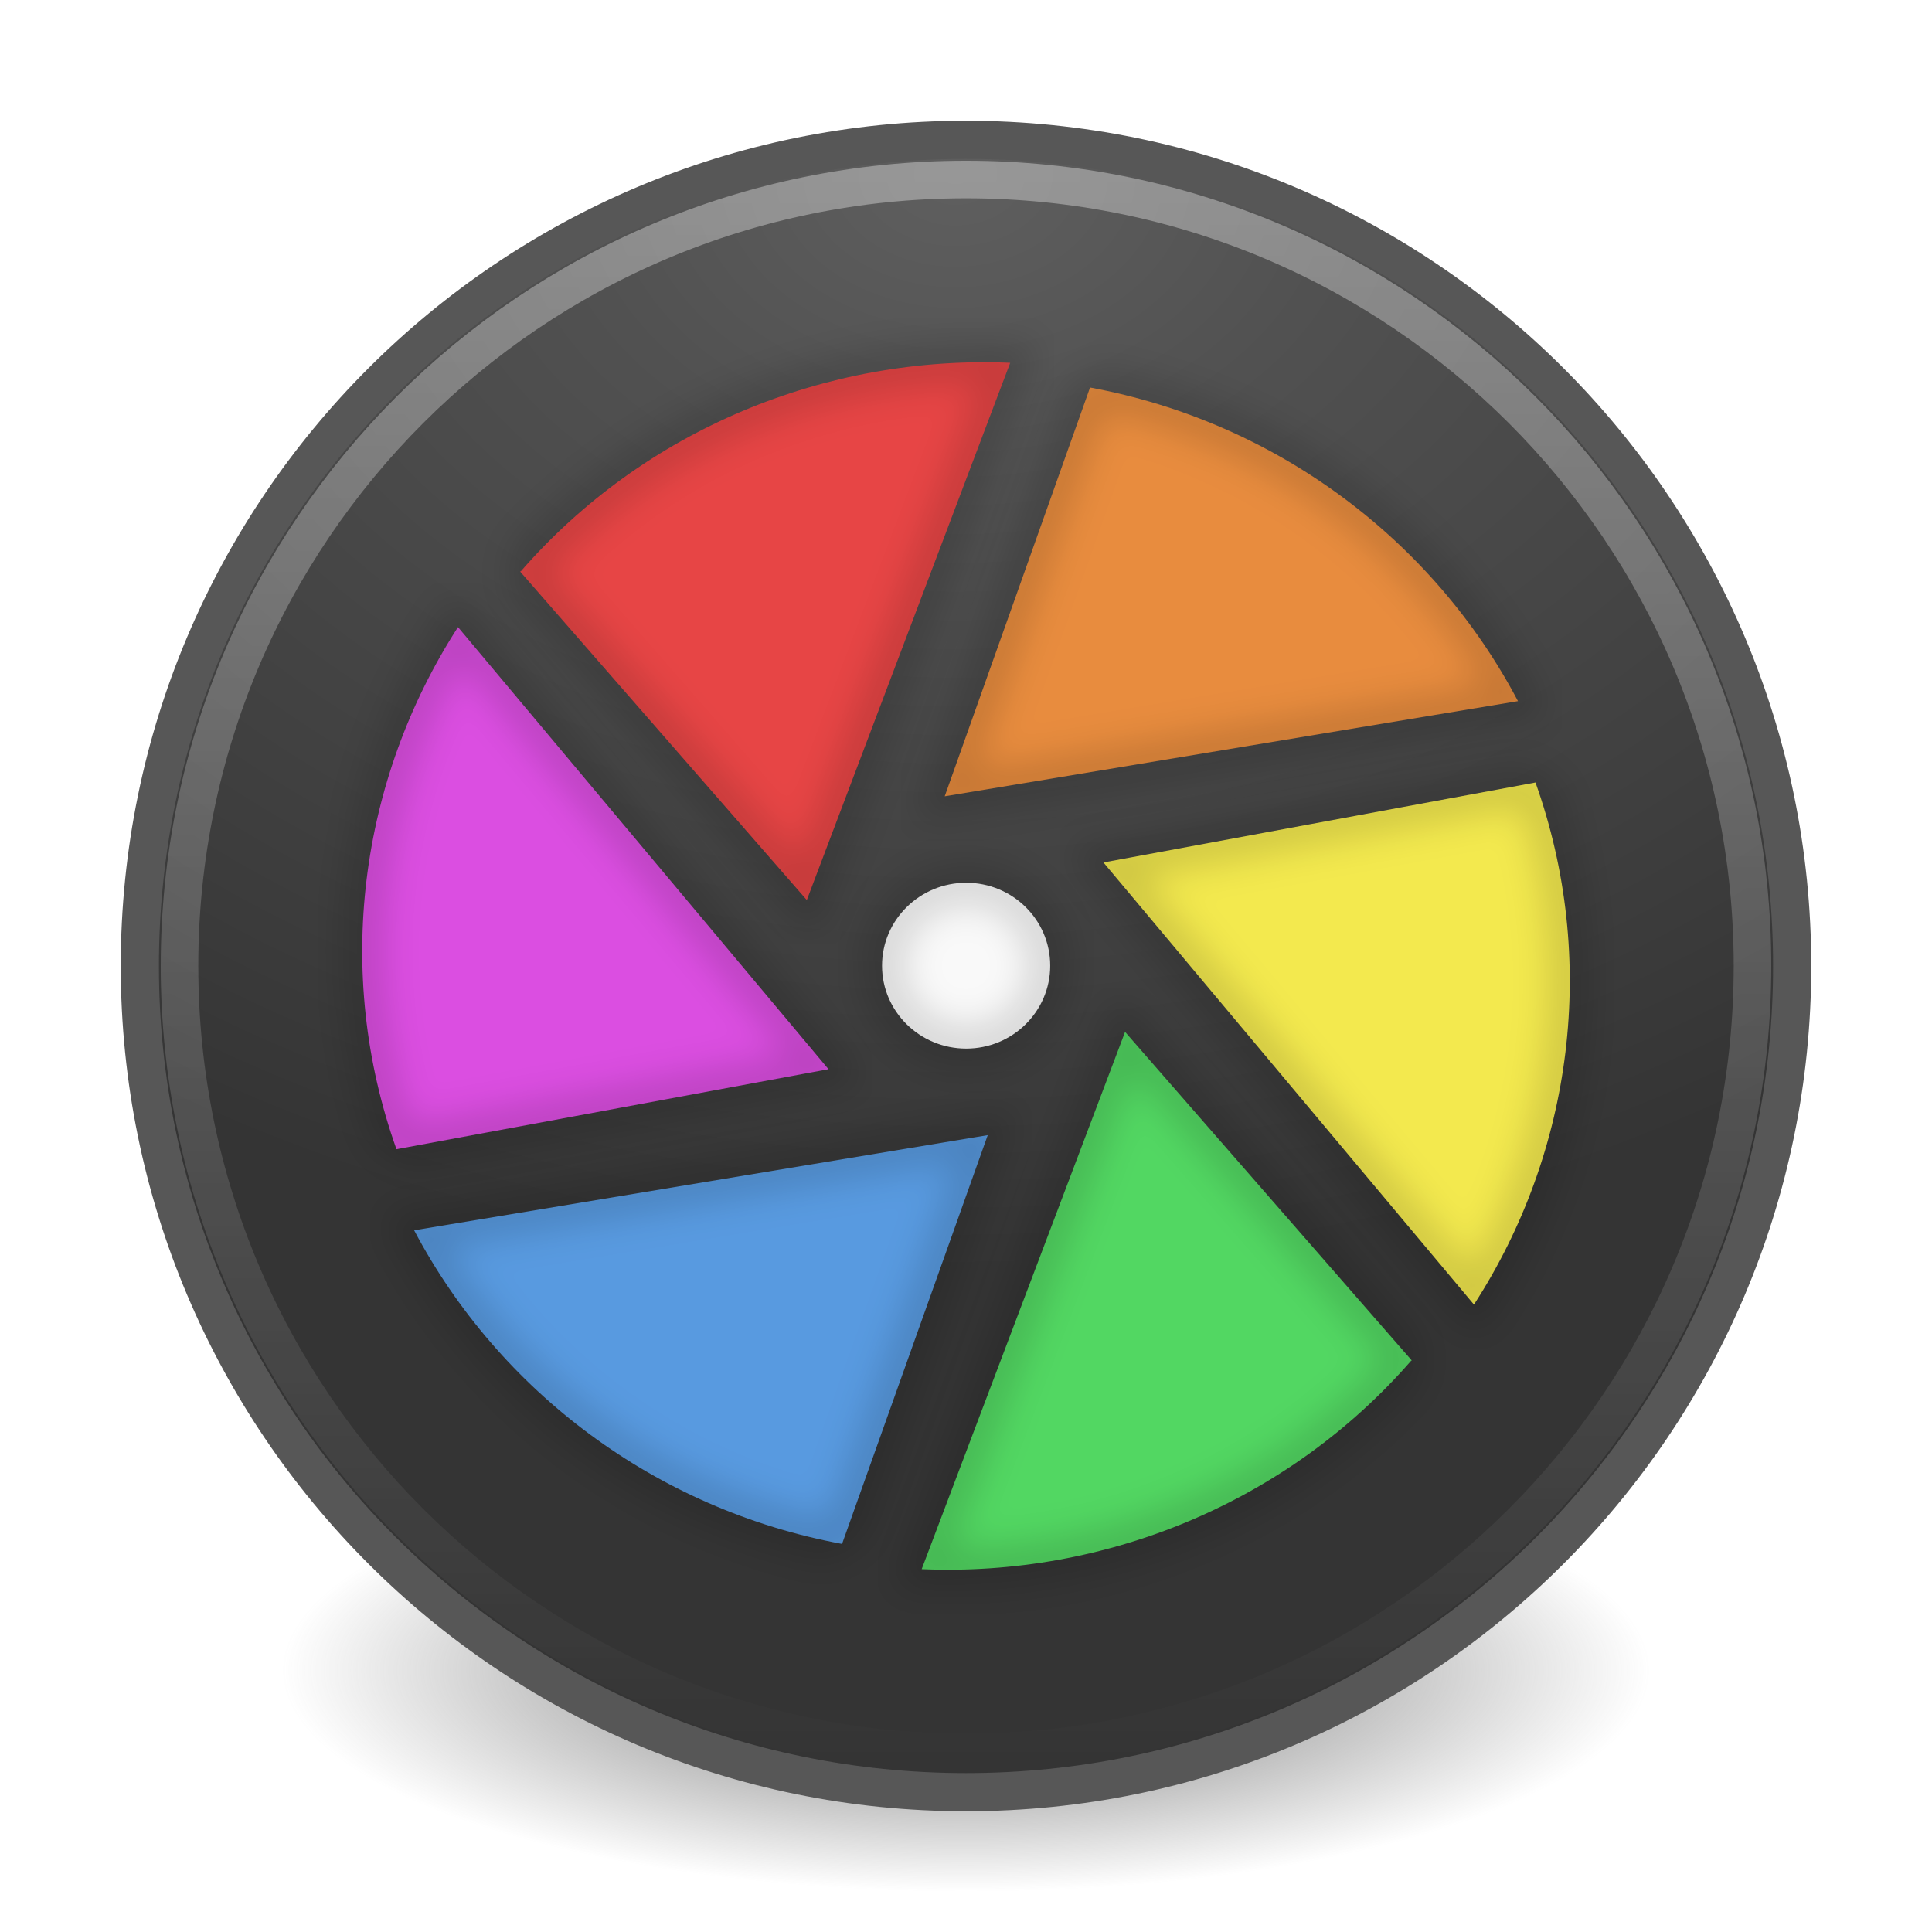
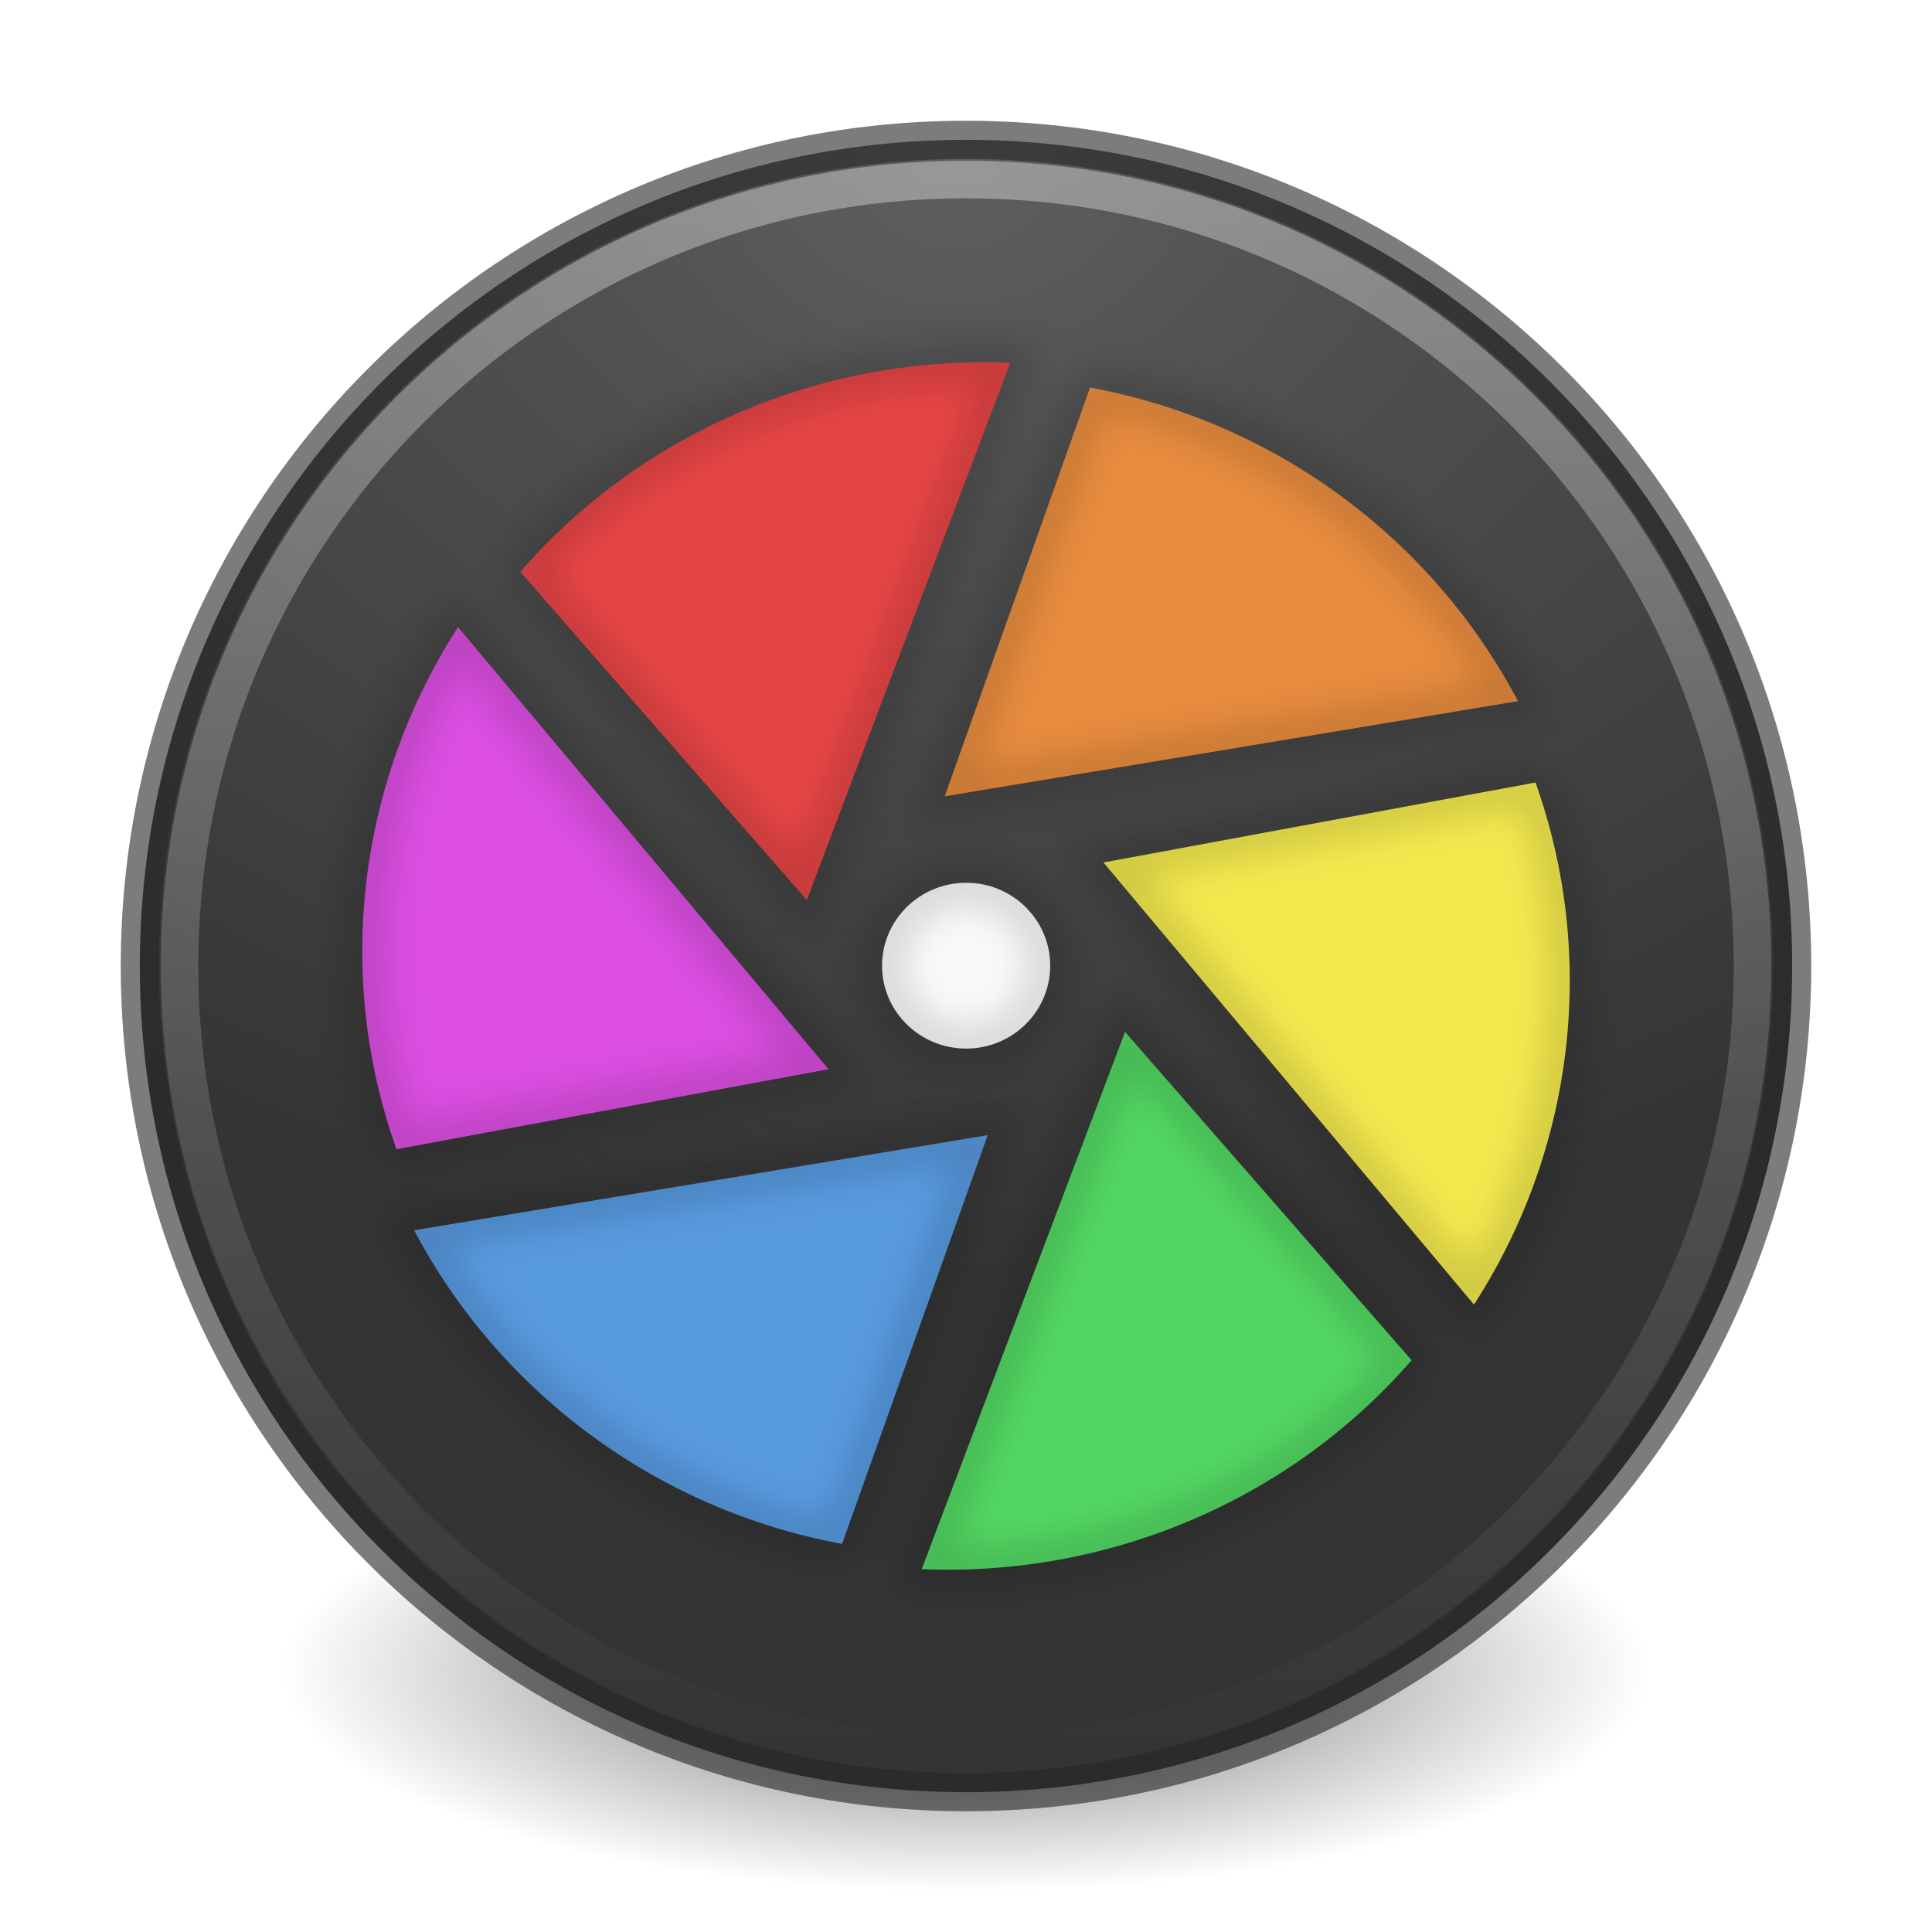
<svg xmlns="http://www.w3.org/2000/svg" xmlns:xlink="http://www.w3.org/1999/xlink" version="1.1" width="48" height="48" id="svg4951">
  <defs id="defs4953">
    <linearGradient id="linearGradient4411">
      <stop id="stop4413" offset="0" style="stop-color:#ffffff;stop-opacity:1" />
      <stop id="stop4415" offset="1" style="stop-color:#ffffff;stop-opacity:0" />
    </linearGradient>
    <linearGradient x1="38.851" y1="41.608" x2="34.131" y2="37.81" id="linearGradient4761" xlink:href="#linearGradient6455-7-3" gradientUnits="userSpaceOnUse" />
    <linearGradient id="linearGradient6455-7-3">
      <stop id="stop6457-5-1" style="stop-color:#fbac9b;stop-opacity:1" offset="0" />
      <stop id="stop6459-8-9" style="stop-color:#fcfafc;stop-opacity:1" offset="1" />
    </linearGradient>
    <linearGradient x1="38.851" y1="41.608" x2="34.131" y2="37.81" id="linearGradient4763" xlink:href="#linearGradient6413-0-0" gradientUnits="userSpaceOnUse" />
    <linearGradient id="linearGradient6413-0-0">
      <stop id="stop6415-1-7" style="stop-color:#feffff;stop-opacity:1" offset="0" />
      <stop id="stop6417-4-9" style="stop-color:#fe70ca;stop-opacity:1" offset="1" />
    </linearGradient>
    <radialGradient cx="36.491" cy="39.709" r="3.159" fx="36.491" fy="39.709" id="radialGradient4765" xlink:href="#linearGradient6303-33-0-2" gradientUnits="userSpaceOnUse" />
    <linearGradient id="linearGradient6303-33-0-2">
      <stop id="stop6305-1-0-2" style="stop-color:#ffffff;stop-opacity:1" offset="0" />
      <stop id="stop6307-5-0-6" style="stop-color:#ffffff;stop-opacity:0" offset="1" />
    </linearGradient>
    <radialGradient cx="36.491" cy="39.709" r="3.159" fx="36.491" fy="39.709" id="radialGradient4767" xlink:href="#linearGradient6303-3-2-1" gradientUnits="userSpaceOnUse" />
    <linearGradient id="linearGradient6303-3-2-1">
      <stop id="stop6305-3-0-9" style="stop-color:#ffffff;stop-opacity:1" offset="0" />
      <stop id="stop6307-1-0-1" style="stop-color:#ffffff;stop-opacity:0" offset="1" />
    </linearGradient>
    <radialGradient cx="36.491" cy="39.709" r="3.159" fx="36.491" fy="39.709" id="radialGradient4769" xlink:href="#linearGradient6303-4-8" gradientUnits="userSpaceOnUse" />
    <linearGradient id="linearGradient6303-4-8">
      <stop id="stop6305-33-3" style="stop-color:#ffffff;stop-opacity:1" offset="0" />
      <stop id="stop6307-9-3" style="stop-color:#ffffff;stop-opacity:0" offset="1" />
    </linearGradient>
    <radialGradient cx="32.373" cy="31.405" r="3.857" fx="32.373" fy="31.405" id="radialGradient4771" xlink:href="#linearGradient6088-6-1-0" gradientUnits="userSpaceOnUse" gradientTransform="matrix(2.066496,0,0,2.066496,-34.52522,-33.49338)" />
    <linearGradient id="linearGradient6088-6-1-0">
      <stop id="stop6090-2-0-4" style="stop-color:#ff54d2;stop-opacity:0" offset="0" />
      <stop id="stop6257-4-6-1" style="stop-color:#ff54d2;stop-opacity:0" offset="0.324" />
      <stop id="stop6255-3-6-7" style="stop-color:#ff54d2;stop-opacity:0.252" offset="0.561" />
      <stop id="stop6092-9-6-8" style="stop-color:#ff54d2;stop-opacity:0.478" offset="1" />
    </linearGradient>
    <radialGradient cx="32.373" cy="31.405" r="3.857" fx="32.373" fy="31.405" id="radialGradient4773" xlink:href="#linearGradient6191-8-3-4" gradientUnits="userSpaceOnUse" gradientTransform="matrix(2.06765,0.5540251,-0.5348486,1.996082,-17.76561,-49.21723)" />
    <linearGradient id="linearGradient6191-8-3-4">
      <stop id="stop6193-75-7-6" style="stop-color:#ffffff;stop-opacity:0" offset="0" />
      <stop id="stop6197-3-4-1" style="stop-color:#ffffff;stop-opacity:0" offset="0.405" />
      <stop id="stop6195-7-2-5" style="stop-color:#ffffff;stop-opacity:0.478" offset="1" />
    </linearGradient>
    <radialGradient cx="32.373" cy="31.405" r="3.857" fx="32.373" fy="31.405" id="radialGradient4775" xlink:href="#linearGradient6191-7-9-4" gradientUnits="userSpaceOnUse" gradientTransform="matrix(2.06765,0.5540251,-0.5348486,1.996082,-17.76561,-49.21723)" />
    <linearGradient id="linearGradient6191-7-9-4">
      <stop id="stop6193-7-3-6" style="stop-color:#ffffff;stop-opacity:0" offset="0" />
      <stop id="stop6197-2-2-0" style="stop-color:#ffffff;stop-opacity:0" offset="0.405" />
      <stop id="stop6195-2-1-9" style="stop-color:#ffffff;stop-opacity:0.478" offset="1" />
    </linearGradient>
    <radialGradient cx="32.373" cy="31.405" r="3.857" fx="32.373" fy="31.405" id="radialGradient4777" xlink:href="#linearGradient6191-9-9" gradientUnits="userSpaceOnUse" gradientTransform="matrix(2.06765,0.5540251,-0.5348486,1.996082,-17.76561,-49.21723)" />
    <linearGradient id="linearGradient6191-9-9">
      <stop id="stop6193-8-1" style="stop-color:#ffffff;stop-opacity:0" offset="0" />
      <stop id="stop6197-8-8" style="stop-color:#ffffff;stop-opacity:0" offset="0.405" />
      <stop id="stop6195-9-3" style="stop-color:#ffffff;stop-opacity:0.478" offset="1" />
    </linearGradient>
    <linearGradient x1="68.313" y1="52.925" x2="68.313" y2="65.922" id="linearGradient4730" xlink:href="#linearGradient3990-3-1-7" gradientUnits="userSpaceOnUse" gradientTransform="matrix(0.115348,0,0,0.0865106,16.28139,17.44497)" />
    <linearGradient id="linearGradient3990-3-1-7">
      <stop id="stop3992-0-0-1" style="stop-color:#ffffff;stop-opacity:1" offset="0" />
      <stop id="stop3994-2-1-8" style="stop-color:#ffffff;stop-opacity:0" offset="1" />
    </linearGradient>
    <linearGradient x1="92.696" y1="16.555" x2="92.696" y2="48.984" id="linearGradient4779" xlink:href="#linearGradient4316-4-6-6-4" gradientUnits="userSpaceOnUse" />
    <linearGradient id="linearGradient4316-4-6-6-4">
      <stop id="stop4318-4-4-6-5" style="stop-color:#ffffff;stop-opacity:1" offset="0" />
      <stop id="stop4320-2-2-6-59" style="stop-color:#ffffff;stop-opacity:0.235" offset="0.338" />
      <stop id="stop4322-4-5-5-0" style="stop-color:#ffffff;stop-opacity:0.157" offset="0.62" />
      <stop id="stop4324-4-1-5-5" style="stop-color:#ffffff;stop-opacity:0.392" offset="1" />
    </linearGradient>
    <radialGradient cx="32.373" cy="31.405" r="3.857" fx="32.373" fy="31.405" id="radialGradient4781" xlink:href="#linearGradient6088-74-4" gradientUnits="userSpaceOnUse" gradientTransform="matrix(2.066496,0,0,2.066496,-34.52522,-33.49338)" />
    <linearGradient id="linearGradient6088-74-4">
      <stop id="stop6090-5-66" style="stop-color:#ff54d2;stop-opacity:0" offset="0" />
      <stop id="stop6257-5-4" style="stop-color:#f62b68;stop-opacity:1" offset="0.324" />
      <stop id="stop6255-6-7" style="stop-color:#ff0105;stop-opacity:1" offset="0.561" />
      <stop id="stop6092-0-22" style="stop-color:#ff54d2;stop-opacity:0.478" offset="1" />
    </linearGradient>
    <linearGradient x1="92.696" y1="16.555" x2="92.696" y2="48.984" id="linearGradient4783" xlink:href="#linearGradient4316-4-0-7" gradientUnits="userSpaceOnUse" />
    <linearGradient id="linearGradient4316-4-0-7">
      <stop id="stop4318-4-5-3" style="stop-color:#ffffff;stop-opacity:1" offset="0" />
      <stop id="stop4320-2-9-4" style="stop-color:#ffffff;stop-opacity:0.235" offset="0.338" />
      <stop id="stop4322-4-1-3" style="stop-color:#ffffff;stop-opacity:0.157" offset="0.62" />
      <stop id="stop4324-4-8-66" style="stop-color:#ffffff;stop-opacity:0.392" offset="1" />
    </linearGradient>
    <radialGradient cx="95.838" cy="95.388" r="9.498" fx="95.838" fy="95.388" id="radialGradient4738" xlink:href="#linearGradient4278-3-5" gradientUnits="userSpaceOnUse" gradientTransform="matrix(0.4050452,-6.0397343e-8,5.6748136e-8,0.3805688,-14.88168,-12.45115)" />
    <linearGradient id="linearGradient4278-3-5">
      <stop id="stop4280-6-90" style="stop-color:#000000;stop-opacity:0" offset="0" />
      <stop id="stop4286-1-9" style="stop-color:#000000;stop-opacity:0" offset="0.5" />
      <stop id="stop4282-24-4" style="stop-color:#000000;stop-opacity:1" offset="1" />
    </linearGradient>
    <radialGradient cx="23.896" cy="3.99" r="20.397" id="radialGradient4741" xlink:href="#linearGradient2867-449-88-871-390-598-476-591-434-148-57-177-691-4-22" gradientUnits="userSpaceOnUse" gradientTransform="matrix(0,0.4103878,-0.5417072,0,26.16143,10.43124)" />
    <linearGradient id="linearGradient2867-449-88-871-390-598-476-591-434-148-57-177-691-4-22">
      <stop id="stop7191-4-6" style="stop-color:#612f91;stop-opacity:1" offset="0" />
      <stop id="stop7197-2-8" style="stop-color:#1a4aa2;stop-opacity:1" offset="1" />
    </linearGradient>
    <linearGradient x1="7.078" y1="3.082" x2="7.078" y2="45.369" id="linearGradient4743" xlink:href="#linearGradient3087-408-5-3" gradientUnits="userSpaceOnUse" gradientTransform="matrix(0.1719517,0,0,0.1719509,19.87316,19.87306)" />
    <linearGradient x1="7.078" y1="3.082" x2="7.078" y2="45.369" id="linearGradient3087-408-5-3" gradientUnits="userSpaceOnUse" gradientTransform="matrix(0.2211072,0,0,0.2211073,6.693426,6.693263)">
      <stop id="stop7201-5-71" style="stop-color:#170418;stop-opacity:1" offset="0" />
      <stop id="stop7203-2-8" style="stop-color:#50386b;stop-opacity:1" offset="1" />
    </linearGradient>
    <radialGradient cx="32" cy="21.239" r="10.498" fx="32" fy="21.239" id="radialGradient4748" xlink:href="#linearGradient6042-1-7" gradientUnits="userSpaceOnUse" gradientTransform="matrix(0,1.437051,-3.310316,0,94.30873,-29.6732)" />
    <linearGradient id="linearGradient6042-1-7">
      <stop id="stop6044-9-6" style="stop-color:#07132d;stop-opacity:1" offset="0" />
      <stop id="stop6046-9-5" style="stop-color:#425479;stop-opacity:1" offset="1" />
    </linearGradient>
    <radialGradient cx="91.35" cy="16.448" r="15.639" fx="91.35" fy="16.448" id="radialGradient4785" xlink:href="#linearGradient4507-6-5" gradientUnits="userSpaceOnUse" gradientTransform="matrix(0,1.9804,-1.9804,0,123.9231,-164.4618)" />
    <linearGradient id="linearGradient4507-6-5">
      <stop id="stop4509-3-8" style="stop-color:#2d3955;stop-opacity:1" offset="0" />
      <stop id="stop5959-4-45" style="stop-color:#2b3853;stop-opacity:1" offset="0.725" />
      <stop id="stop5961-1-7" style="stop-color:#192640;stop-opacity:1" offset="0.75" />
      <stop id="stop4511-1-0" style="stop-color:#08142e;stop-opacity:1" offset="1" />
    </linearGradient>
    <linearGradient x1="92.696" y1="16.555" x2="92.696" y2="48.984" id="linearGradient4787" xlink:href="#linearGradient4316-5-3" gradientUnits="userSpaceOnUse" />
    <linearGradient id="linearGradient4316-5-3">
      <stop id="stop4318-1-6" style="stop-color:#ffffff;stop-opacity:1" offset="0" />
      <stop id="stop4320-9-8" style="stop-color:#ffffff;stop-opacity:0.235" offset="0.338" />
      <stop id="stop4322-42-31" style="stop-color:#ffffff;stop-opacity:0.157" offset="0.62" />
      <stop id="stop4324-9-9" style="stop-color:#ffffff;stop-opacity:0.392" offset="1" />
    </linearGradient>
    <linearGradient x1="91.566" y1="16.543" x2="91.566" y2="48.631" id="linearGradient4789" xlink:href="#linearGradient4220-7-2" gradientUnits="userSpaceOnUse" />
    <linearGradient id="linearGradient4220-7-2">
      <stop id="stop4222-7-5" style="stop-color:#7a8498;stop-opacity:1" offset="0" />
      <stop id="stop4224-0-5" style="stop-color:#34405c;stop-opacity:1" offset="1" />
    </linearGradient>
    <linearGradient x1="51.2" y1="8.114" x2="51.2" y2="56.115" id="linearGradient4756" xlink:href="#linearGradient4164-9" gradientUnits="userSpaceOnUse" gradientTransform="matrix(0.6666598,0,0,0.6666567,-10.20933,2.667225)" />
    <linearGradient id="linearGradient4164-9">
      <stop id="stop4166-3" style="stop-color:#b6b6b6;stop-opacity:1" offset="0" />
      <stop id="stop4216-6" style="stop-color:#a4a4a4;stop-opacity:1" offset="0.331" />
      <stop id="stop4168-0" style="stop-color:#c5c5c5;stop-opacity:1" offset="1" />
    </linearGradient>
    <linearGradient x1="71.204" y1="15.369" x2="71.204" y2="40.496" id="linearGradient3177" xlink:href="#linearGradient4806-2" gradientUnits="userSpaceOnUse" gradientTransform="matrix(1.616981,0,0,1.616981,-92.70737,-21.06024)" />
    <linearGradient id="linearGradient4806-2">
      <stop id="stop4808-4" style="stop-color:#ffffff;stop-opacity:1" offset="0" />
      <stop id="stop4810-0" style="stop-color:#ffffff;stop-opacity:0.235" offset="0.424" />
      <stop id="stop4812-8" style="stop-color:#ffffff;stop-opacity:0.157" offset="0.821" />
      <stop id="stop4814-0" style="stop-color:#ffffff;stop-opacity:0.392" offset="1" />
    </linearGradient>
    <radialGradient cx="23.896" cy="3.99" r="20.397" fx="23.896" fy="3.99" id="radialGradient4201" xlink:href="#radialGradient3093-0-3-6-6" gradientUnits="userSpaceOnUse" gradientTransform="matrix(0,2.888522,-3.812798,0,39.21344,-65.9495)" />
    <radialGradient cx="23.896" cy="3.99" r="20.397" id="radialGradient3093-0-3-6-6" gradientUnits="userSpaceOnUse" gradientTransform="matrix(0,1.231648,-1.625754,0,18.48697,-28.72198)">
      <stop id="stop3244-9-33-7-0-9" style="stop-color:#ffffff;stop-opacity:1" offset="0" />
      <stop id="stop3246-3-5-0-8-5" style="stop-color:#dddddd;stop-opacity:1" offset="0.262" />
      <stop id="stop3248-1-7-8-8-1" style="stop-color:#abacae;stop-opacity:1" offset="0.661" />
      <stop id="stop3250-9-3-0-5-1" style="stop-color:#89898b;stop-opacity:1" offset="1" />
    </radialGradient>
    <linearGradient id="linearGradient3820-7-2-1">
      <stop id="stop3822-2-6-3" style="stop-color:#3d3d3d;stop-opacity:1" offset="0" />
      <stop id="stop3864-8-7-7" style="stop-color:#686868;stop-opacity:0.498" offset="0.5" />
      <stop id="stop3824-1-2-5" style="stop-color:#686868;stop-opacity:0" offset="1" />
    </linearGradient>
    <radialGradient cx="99.157" cy="186.171" r="62.769" fx="99.157" fy="186.171" id="radialGradient4949" xlink:href="#linearGradient3820-7-2-1" gradientUnits="userSpaceOnUse" gradientTransform="matrix(0.2708338,0,0,0.08762273,-2.85507,25.18723)" />
    <linearGradient id="linearGradient8838">
      <stop offset="0" style="stop-color:#000000;stop-opacity:1" id="stop8840" />
      <stop offset="1" style="stop-color:#000000;stop-opacity:0" id="stop8842" />
    </linearGradient>
    <linearGradient id="linearGradient4422">
      <stop id="stop4424" style="stop-color:#e4e4e4;stop-opacity:1;" offset="0" />
      <stop id="stop4426" style="stop-color:#d2d2d3;stop-opacity:1;" offset="0.372" />
      <stop id="stop4428" style="stop-color:#ababac;stop-opacity:1;" offset="0.81" />
      <stop id="stop4430" style="stop-color:#888889;stop-opacity:1;" offset="1" />
    </linearGradient>
    <linearGradient id="linearGradient5873">
      <stop style="stop-color:#8b8b8b;stop-opacity:1;" offset="0" id="stop5875" />
      <stop style="stop-color:#c0c0c0;stop-opacity:1;" offset="1" id="stop5877" />
    </linearGradient>
    <linearGradient id="linearGradient3162">
      <stop style="stop-color:#f9f9f9;stop-opacity:1;" offset="0" id="stop3164" />
      <stop style="stop-color:#d4d4d4;stop-opacity:1" offset="1" id="stop3166" />
    </linearGradient>
    <linearGradient id="linearGradient4436">
      <stop style="stop-color:#efefef;stop-opacity:1;" offset="0" id="stop4438" />
      <stop style="stop-color:#ffffff;stop-opacity:1;" offset="1" id="stop4440" />
    </linearGradient>
    <linearGradient id="linearGradient4965">
      <stop id="stop4967" offset="0" style="stop-color:#000000;stop-opacity:1;" />
      <stop id="stop4969" offset="1" style="stop-color:#000000;stop-opacity:0" />
    </linearGradient>
    <linearGradient xlink:href="#linearGradient4644-104-3-3-6-2-3-4" id="linearGradient10060" gradientUnits="userSpaceOnUse" gradientTransform="matrix(1.333333,0,0,1.105263,-8.000001,-2.526316)" x1="24.25" y1="29.5" x2="24.25" y2="18.455" />
    <linearGradient id="linearGradient4644-104-3-3-6-2-3-4">
      <stop offset="0" style="stop-color:#ff4035;stop-opacity:1;" id="stop5237-6-5-1-7-5-2" />
      <stop offset="1" style="stop-color:#dc311a;stop-opacity:1;" id="stop5239-4-6-4-8-4-8" />
    </linearGradient>
    <radialGradient xlink:href="#linearGradient3820-7-2-1" id="radialGradient3302" gradientUnits="userSpaceOnUse" gradientTransform="matrix(0.2708338,0,0,0.08762273,-2.85507,25.18723)" cx="99.157" cy="186.171" fx="99.157" fy="186.171" r="62.769" />
    <radialGradient xlink:href="#linearGradient4422" id="radialGradient3392" gradientUnits="userSpaceOnUse" gradientTransform="matrix(0,2.498835,-2.643469,-6.8014435e-8,104.0995,-11.24882)" cx="5.322" cy="8.45" fx="5.322" fy="8.45" r="20" />
    <linearGradient xlink:href="#linearGradient5873" id="linearGradient3394" gradientUnits="userSpaceOnUse" gradientTransform="translate(57.76271,0.9316457)" x1="23.75" y1="44.25" x2="24" y2="1.117" />
    <radialGradient xlink:href="#linearGradient3162" id="radialGradient3396" gradientUnits="userSpaceOnUse" gradientTransform="matrix(9.7678889e-8,2,-2.733333,1.3349447e-7,67.82222,-34.33334)" cx="25" cy="15.667" fx="25" fy="15.667" r="10" />
    <linearGradient xlink:href="#linearGradient4436" id="linearGradient3398" gradientUnits="userSpaceOnUse" x1="24.777" y1="24.616" x2="24.777" y2="31.493" />
    <linearGradient xlink:href="#linearGradient4965" id="linearGradient3400" gradientUnits="userSpaceOnUse" x1="24.777" y1="18.226" x2="24.777" y2="22.311" />
    <linearGradient xlink:href="#linearGradient4644-104-3-3-6-2-3-4" id="linearGradient3402" gradientUnits="userSpaceOnUse" gradientTransform="matrix(1.333333,0,0,1.105263,49.76271,-1.59467)" x1="24.25" y1="29.5" x2="24.25" y2="18.455" />
    <linearGradient id="linearGradient3765">
      <stop style="stop-color:#ffffff;stop-opacity:1;" offset="0" id="stop3767" />
      <stop style="stop-color:#e4e4e4;stop-opacity:1;" offset="1" id="stop3769" />
    </linearGradient>
    <linearGradient id="linearGradient3775">
      <stop style="stop-color:#ffffff;stop-opacity:0.588;" offset="0" id="stop3777" />
      <stop style="stop-color:#ffffff;stop-opacity:1;" offset="1" id="stop3779" />
    </linearGradient>
    <linearGradient id="linearGradient3772-6">
      <stop id="stop3774-6" style="stop-color:#b4b4b4;stop-opacity:1" offset="0" />
      <stop id="stop3776-4" style="stop-color:#969696;stop-opacity:1" offset="1" />
    </linearGradient>
    <linearGradient xlink:href="#linearGradient3768-2" id="linearGradient3963" gradientUnits="userSpaceOnUse" x1="20.118" y1="-202.21" x2="461.992" y2="-202.21" />
    <linearGradient id="linearGradient3768-2">
      <stop style="stop-color:#5587a3;stop-opacity:1;" offset="0" id="stop3770-4" />
      <stop style="stop-color:#457d8f;stop-opacity:1;" offset="1" id="stop3772-8" />
    </linearGradient>
    <linearGradient xlink:href="#linearGradient3768-2" id="linearGradient3954" gradientUnits="userSpaceOnUse" x1="20.118" y1="-202.21" x2="32.587" y2="-123.509" />
    <linearGradient id="linearGradient3180">
      <stop style="stop-color:#5587a3;stop-opacity:1;" offset="0" id="stop3182" />
      <stop style="stop-color:#457d8f;stop-opacity:1;" offset="1" id="stop3184" />
    </linearGradient>
    <linearGradient xlink:href="#linearGradient3768-2" id="linearGradient3956" gradientUnits="userSpaceOnUse" x1="20.118" y1="-202.21" x2="32.587" y2="-123.509" />
    <linearGradient id="linearGradient3187">
      <stop style="stop-color:#5587a3;stop-opacity:1;" offset="0" id="stop3189" />
      <stop style="stop-color:#457d8f;stop-opacity:1;" offset="1" id="stop3191" />
    </linearGradient>
    <linearGradient xlink:href="#linearGradient3768-2" id="linearGradient3958" gradientUnits="userSpaceOnUse" x1="20.118" y1="-202.21" x2="32.587" y2="-123.509" />
    <linearGradient id="linearGradient3194">
      <stop style="stop-color:#5587a3;stop-opacity:1;" offset="0" id="stop3196" />
      <stop style="stop-color:#457d8f;stop-opacity:1;" offset="1" id="stop3198" />
    </linearGradient>
    <linearGradient xlink:href="#linearGradient3768-2" id="linearGradient3961" gradientUnits="userSpaceOnUse" x1="20.118" y1="-202.21" x2="32.587" y2="-123.509" />
    <linearGradient id="linearGradient3201">
      <stop style="stop-color:#5587a3;stop-opacity:1;" offset="0" id="stop3203" />
      <stop style="stop-color:#457d8f;stop-opacity:1;" offset="1" id="stop3205" />
    </linearGradient>
    <linearGradient xlink:href="#linearGradient3800-7-2" id="linearGradient3973" gradientUnits="userSpaceOnUse" spreadMethod="pad" x1="457.974" y1="-51.711" x2="442.495" y2="-202.21" />
    <linearGradient id="linearGradient3800-7-2">
      <stop style="stop-color:#5ca2b8;stop-opacity:1;" offset="0" id="stop3802-4-8" />
      <stop style="stop-color:#5ca2b8;stop-opacity:1;" offset="1" id="stop3804-0-6" />
    </linearGradient>
    <linearGradient xlink:href="#linearGradient3800-7-2" id="linearGradient3965" gradientUnits="userSpaceOnUse" gradientTransform="translate(-3.633356,-1.817516)" spreadMethod="pad" x1="396.35" y1="-224.899" x2="378.807" y2="-368.205" />
    <linearGradient id="linearGradient3212">
      <stop style="stop-color:#5ca2b8;stop-opacity:1;" offset="0" id="stop3214" />
      <stop style="stop-color:#5ca2b8;stop-opacity:1;" offset="1" id="stop3216" />
    </linearGradient>
    <linearGradient xlink:href="#linearGradient3800-7-2" id="linearGradient3967" gradientUnits="userSpaceOnUse" gradientTransform="translate(-3.633356,-1.817516)" spreadMethod="pad" x1="450.108" y1="-143.304" x2="433.412" y2="-242.455" />
    <linearGradient id="linearGradient3219">
      <stop style="stop-color:#5ca2b8;stop-opacity:1;" offset="0" id="stop3221" />
      <stop style="stop-color:#5ca2b8;stop-opacity:1;" offset="1" id="stop3223" />
    </linearGradient>
    <linearGradient xlink:href="#linearGradient3800-7-2" id="linearGradient3969" gradientUnits="userSpaceOnUse" gradientTransform="translate(-3.633356,-1.817516)" spreadMethod="pad" x1="489.506" y1="-113.46" x2="442.495" y2="-202.21" />
    <linearGradient id="linearGradient3226">
      <stop style="stop-color:#5ca2b8;stop-opacity:1;" offset="0" id="stop3228" />
      <stop style="stop-color:#5ca2b8;stop-opacity:1;" offset="1" id="stop3230" />
    </linearGradient>
    <linearGradient xlink:href="#linearGradient3800-7-2" id="linearGradient3971" gradientUnits="userSpaceOnUse" gradientTransform="translate(-3.633356,-1.817516)" spreadMethod="pad" x1="446.692" y1="-139.795" x2="425.416" y2="-267.901" />
    <linearGradient id="linearGradient3233">
      <stop style="stop-color:#5ca2b8;stop-opacity:1;" offset="0" id="stop3235" />
      <stop style="stop-color:#5ca2b8;stop-opacity:1;" offset="1" id="stop3237" />
    </linearGradient>
    <radialGradient xlink:href="#linearGradient3765" id="radialGradient3280" gradientUnits="userSpaceOnUse" gradientTransform="matrix(-1.792248,4.7450628e-8,-3.529013e-8,-1.332937,41.58142,-41.24831)" cx="14.892" cy="-17.681" fx="14.892" fy="-17.681" r="25.571" />
    <linearGradient xlink:href="#linearGradient3775" id="linearGradient3282" gradientUnits="userSpaceOnUse" x1="15.124" y1="-18.801" x2="15.124" y2="32.568" />
    <linearGradient xlink:href="#linearGradient3772-6" id="linearGradient3293" gradientUnits="userSpaceOnUse" gradientTransform="matrix(1.410256,0,0,1.410256,1.405041,-4.539906)" x1="27.096" y1="10.881" x2="27.096" y2="39.151" />
    <linearGradient xlink:href="#linearGradient3768-2" id="linearGradient4084" gradientUnits="userSpaceOnUse" x1="20.118" y1="-202.21" x2="461.992" y2="-202.21" />
    <linearGradient xlink:href="#linearGradient3800-7-2" id="linearGradient4086" gradientUnits="userSpaceOnUse" spreadMethod="pad" x1="457.974" y1="-51.711" x2="442.495" y2="-202.21" />
    <linearGradient xlink:href="#linearGradient3768-2" id="linearGradient4130" gradientUnits="userSpaceOnUse" x1="20.118" y1="-202.21" x2="32.587" y2="-123.509" />
    <linearGradient xlink:href="#linearGradient3768-2" id="linearGradient4132" gradientUnits="userSpaceOnUse" x1="20.118" y1="-202.21" x2="32.587" y2="-123.509" />
    <linearGradient xlink:href="#linearGradient3768-2" id="linearGradient4134" gradientUnits="userSpaceOnUse" x1="20.118" y1="-202.21" x2="32.587" y2="-123.509" />
    <linearGradient xlink:href="#linearGradient3768-2" id="linearGradient4136" gradientUnits="userSpaceOnUse" x1="20.118" y1="-202.21" x2="32.587" y2="-123.509" />
    <linearGradient xlink:href="#linearGradient3768-2" id="linearGradient4138" gradientUnits="userSpaceOnUse" x1="20.118" y1="-202.21" x2="461.992" y2="-202.21" />
    <linearGradient xlink:href="#linearGradient3800-7-2" id="linearGradient4140" gradientUnits="userSpaceOnUse" gradientTransform="translate(-3.633356,-1.817516)" spreadMethod="pad" x1="396.35" y1="-224.899" x2="378.807" y2="-368.205" />
    <linearGradient xlink:href="#linearGradient3800-7-2" id="linearGradient4142" gradientUnits="userSpaceOnUse" gradientTransform="translate(-3.633356,-1.817516)" spreadMethod="pad" x1="450.108" y1="-143.304" x2="433.412" y2="-242.455" />
    <linearGradient xlink:href="#linearGradient3800-7-2" id="linearGradient4144" gradientUnits="userSpaceOnUse" gradientTransform="translate(-3.633356,-1.817516)" spreadMethod="pad" x1="489.506" y1="-113.46" x2="442.495" y2="-202.21" />
    <linearGradient xlink:href="#linearGradient3800-7-2" id="linearGradient4146" gradientUnits="userSpaceOnUse" gradientTransform="translate(-3.633356,-1.817516)" spreadMethod="pad" x1="446.692" y1="-139.795" x2="425.416" y2="-267.901" />
    <linearGradient xlink:href="#linearGradient3800-7-2" id="linearGradient4148" gradientUnits="userSpaceOnUse" spreadMethod="pad" x1="457.974" y1="-51.711" x2="442.495" y2="-202.21" />
    <radialGradient xlink:href="#linearGradient3820-7-2-1-6" id="radialGradient3955" gradientUnits="userSpaceOnUse" gradientTransform="matrix(0.2708338,0,0,0.08762273,-62.98594,28.69932)" cx="99.157" cy="186.171" fx="99.157" fy="186.171" r="62.769" />
    <linearGradient id="linearGradient3820-7-2-1-6">
      <stop id="stop3822-2-6-3-7" style="stop-color:#3d3d3d;stop-opacity:1" offset="0" />
      <stop id="stop3864-8-7-7-1" style="stop-color:#686868;stop-opacity:0.498" offset="0.5" />
      <stop id="stop3824-1-2-5-5" style="stop-color:#686868;stop-opacity:0" offset="1" />
    </linearGradient>
    <radialGradient xlink:href="#linearGradient2867-449-88-871-390-598-476-591-434-148-57-177-8-3-3-6-4-8-8-8-5" id="radialGradient3957" gradientUnits="userSpaceOnUse" gradientTransform="matrix(-1.792248,4.7450628e-8,-3.529013e-8,-1.332937,41.58142,-41.24831)" cx="14.892" cy="-17.681" fx="14.892" fy="-17.681" r="25.571" />
    <linearGradient id="linearGradient2867-449-88-871-390-598-476-591-434-148-57-177-8-3-3-6-4-8-8-8-5">
      <stop id="stop3750-1-0-7-6-6-1-3-9-3" style="stop-color:#5f5f5f;stop-opacity:1;" offset="0" />
      <stop id="stop3752-3-7-4-0-32-8-923-0-7" style="stop-color:#515151;stop-opacity:1;" offset="0.262" />
      <stop id="stop3754-1-8-5-2-7-6-7-1-9" style="stop-color:#404040;stop-opacity:1;" offset="0.705" />
      <stop id="stop3756-1-6-2-6-6-1-96-6-0" style="stop-color:#343434;stop-opacity:1;" offset="1" />
    </linearGradient>
    <linearGradient xlink:href="#linearGradient3775-8" id="linearGradient3282-2" gradientUnits="userSpaceOnUse" x1="15.124" y1="-18.801" x2="15.124" y2="32.568" />
    <linearGradient id="linearGradient3775-8">
      <stop style="stop-color:#ffffff;stop-opacity:0.588;" offset="0" id="stop3777-3" />
      <stop style="stop-color:#ffffff;stop-opacity:1;" offset="1" id="stop3779-1" />
    </linearGradient>
    <radialGradient xlink:href="#linearGradient4234" id="radialGradient4178" gradientUnits="userSpaceOnUse" gradientTransform="matrix(-7.5339981e-8,1.108671,-1.60232,-1.0888603e-7,-2.958827,-10.29726)" cx="31.841" cy="20.007" fx="31.841" fy="20.007" r="5.993" />
    <linearGradient id="linearGradient4234">
      <stop offset="0" style="stop-color:#8badea;stop-opacity:1" id="stop4236" />
      <stop offset="0.262" style="stop-color:#6396cd;stop-opacity:1" id="stop4238" />
      <stop offset="0.661" style="stop-color:#3b7caf;stop-opacity:1" id="stop4240" />
      <stop offset="1" style="stop-color:#194c70;stop-opacity:1" id="stop4242" />
    </linearGradient>
    <linearGradient xlink:href="#linearGradient4252" id="linearGradient4180" gradientUnits="userSpaceOnUse" gradientTransform="matrix(0.5782567,0,0,0.5693636,-53.42815,13.38376)" x1="29.329" y1="29.778" x2="29.329" y2="20.042" />
    <linearGradient id="linearGradient4252">
      <stop offset="0" style="stop-color:#1f4b6a;stop-opacity:1" id="stop4254" />
      <stop offset="1" style="stop-color:#4083c2;stop-opacity:1" id="stop4256" />
    </linearGradient>
    <linearGradient xlink:href="#linearGradient4368" id="linearGradient4175" gradientUnits="userSpaceOnUse" gradientTransform="matrix(0.4511576,0,0,0.4500482,-109.647,12.92475)" x1="166.494" y1="28.058" x2="166.494" y2="37.642" />
    <linearGradient id="linearGradient4368">
      <stop style="stop-color:#ffffff;stop-opacity:1;" offset="0" id="stop4370" />
      <stop style="stop-color:#ffffff;stop-opacity:0;" offset="1" id="stop4372" />
    </linearGradient>
    <linearGradient y2="37.642" x2="166.494" y1="28.058" x1="166.494" gradientTransform="matrix(0.4511576,0,0,0.4500482,-109.647,12.92475)" gradientUnits="userSpaceOnUse" id="linearGradient4267" xlink:href="#linearGradient4368" />
    <linearGradient xlink:href="#linearGradient4252" id="linearGradient4410" gradientUnits="userSpaceOnUse" gradientTransform="matrix(0.5782567,0,0,0.5693636,-53.42815,13.38376)" x1="29.329" y1="29.778" x2="29.329" y2="20.042" />
    <linearGradient xlink:href="#linearGradient4368" id="linearGradient4413" gradientUnits="userSpaceOnUse" gradientTransform="matrix(0.4511576,0,0,0.4500482,0.03004,8.467391)" x1="166.494" y1="28.058" x2="166.494" y2="37.642" />
    <radialGradient xlink:href="#linearGradient4234" id="radialGradient4416" gradientUnits="userSpaceOnUse" gradientTransform="matrix(-7.5339981e-8,1.108671,-1.60232,-1.0888603e-7,106.7182,-14.75462)" cx="31.841" cy="20.007" fx="31.841" fy="20.007" r="5.993" />
    <linearGradient xlink:href="#linearGradient4252" id="linearGradient4418" gradientUnits="userSpaceOnUse" gradientTransform="matrix(0.5782567,0,0,0.5693636,56.2489,8.926401)" x1="29.329" y1="29.778" x2="29.329" y2="20.042" />
    <radialGradient xlink:href="#linearGradient3820-7-2-1-6" id="radialGradient4431" gradientUnits="userSpaceOnUse" gradientTransform="matrix(0.2708338,0,0,0.08762273,40.87583,32.56579)" cx="99.157" cy="186.171" fx="99.157" fy="186.171" r="62.769" />
    <radialGradient xlink:href="#linearGradient3765" id="radialGradient4446" gradientUnits="userSpaceOnUse" gradientTransform="matrix(-1.792248,4.7450628e-8,-3.529013e-8,-1.332937,41.58142,-41.24831)" cx="14.892" cy="-17.681" fx="14.892" fy="-17.681" r="25.571" />
    <radialGradient xlink:href="#linearGradient2867-449-88-871-390-598-476-591-434-148-57-177-8-3-3-6-4-8-8-8-5" id="radialGradient4448" gradientUnits="userSpaceOnUse" gradientTransform="matrix(-1.438655,3.8089076e-8,-2.8327727e-8,-1.069961,45.16851,-14.59575)" cx="14.892" cy="-17.681" fx="14.892" fy="-17.681" r="25.571" />
    <linearGradient xlink:href="#linearGradient4411" id="linearGradient4450" gradientUnits="userSpaceOnUse" x1="15.124" y1="-18.801" x2="15.124" y2="32.568" gradientTransform="matrix(0.7641771,0,0,0.7641771,12.37679,18.77786)" />
    <clipPath id="clipPath-258929573">
      <g transform="translate(0,-1004.362)" id="g17">
        <path style="fill:#1890d0" d="m -24,13 c 0,1.105 -0.672,2 -1.5,2 -0.828,0 -1.5,-0.895 -1.5,-2 0,-1.105 0.672,-2 1.5,-2 0.828,0 1.5,0.895 1.5,2 z" transform="matrix(15.33333,0,0,11.5,415,878.8622)" id="path19" />
      </g>
    </clipPath>
    <filter style="color-interpolation-filters:sRGB" id="filter4581" x="-0.076" width="1.152" y="-0.106" height="1.213">
      <feGaussianBlur stdDeviation="0.45" id="feGaussianBlur4583" />
    </filter>
    <filter style="color-interpolation-filters:sRGB" id="filter4585" x="-0.093" width="1.186" y="-0.083" height="1.166">
      <feGaussianBlur stdDeviation="0.45" id="feGaussianBlur4587" />
    </filter>
    <filter style="color-interpolation-filters:sRGB" id="filter4589" x="-0.089" width="1.177" y="-0.081" height="1.162">
      <feGaussianBlur stdDeviation="0.45" id="feGaussianBlur4591" />
    </filter>
    <filter style="color-interpolation-filters:sRGB" id="filter4593" x="-0.076" width="1.152" y="-0.106" height="1.213">
      <feGaussianBlur stdDeviation="0.45" id="feGaussianBlur4595" />
    </filter>
    <filter style="color-interpolation-filters:sRGB" id="filter4597" x="-0.093" width="1.186" y="-0.083" height="1.166">
      <feGaussianBlur stdDeviation="0.45" id="feGaussianBlur4599" />
    </filter>
    <filter style="color-interpolation-filters:sRGB" id="filter4601" x="-0.089" width="1.177" y="-0.081" height="1.162">
      <feGaussianBlur stdDeviation="0.45" id="feGaussianBlur4603" />
    </filter>
    <filter style="color-interpolation-filters:sRGB" id="filter4605" x="-0.258" width="1.517" y="-0.262" height="1.524">
      <feGaussianBlur stdDeviation="0.45" id="feGaussianBlur4607" />
    </filter>
  </defs>
  <path style="fill:url(#radialGradient3302);fill-opacity:1;stroke:none" id="path3818-0-5" d="m 41,41.5 a 17,5.5 0 0 1 -34,0 17,5.5 0 1 1 34,0 z" />
  <circle r="20.526" cy="24" cx="24" style="fill:url(#radialGradient4448);fill-opacity:1;stroke:none" id="path2985-6" />
-   <circle r="20.526" cy="24" cx="24" id="path3755-9" style="fill:none;stroke:#575757;stroke-width:0.948;stroke-miterlimit:4;stroke-dasharray:none;stroke-opacity:1" />
+   <circle r="20.526" cy="24" cx="24" id="path3755-9" style="fill:none;stroke:#242424;stroke-width:0.948;stroke-miterlimit:4;stroke-dasharray:none;stroke-opacity:1;opacity:0.6" />
  <circle r="19.54" cy="24" cx="24" style="fill:none;stroke:url(#linearGradient4450);stroke-width:0.933;stroke-miterlimit:4;stroke-dasharray:none;stroke-opacity:0.588;opacity:0.6" id="path3773-9" />
  <path style="fill:#e88c3e;fill-opacity:1;fill-rule:nonzero;stroke:none" id="path65" d="M 27.082,9.628 23.471,19.784 37.714,17.42 C 35.611,13.426 31.726,10.487 27.082,9.628 m 0,0" />
  <path style="fill:#f3e94e;fill-opacity:1;fill-rule:nonzero;stroke:none" id="path67" d="m 38.16,19.439 -10.745,1.989 9.205,10.984 c 2.459,-3.798 3.092,-8.589 1.528,-12.973 m 0.012,0" />
  <path style="fill:#52d762;fill-opacity:1;fill-rule:nonzero;stroke:none" id="path69" d="m 35.078,33.804 -7.126,-8.167 -5.053,13.348 c 4.569,0.195 9.096,-1.657 12.164,-5.182 m 0.012,0" />
  <path style="fill:#589ae0;fill-opacity:1;fill-rule:nonzero;stroke:none" id="path71" d="m 20.921,38.357 3.619,-10.155 -14.251,2.364 c 2.11,3.997 6,6.936 10.632,7.792 m 0,0" />
  <path style="fill:#db4ee1;fill-opacity:1;fill-rule:nonzero;stroke:none" id="path73" d="M 9.843,28.553 20.584,26.564 11.379,15.58 C 8.925,19.382 8.287,24.169 9.851,28.554 m -0.008,0" />
  <path style="fill:#e74545;fill-opacity:1;fill-rule:nonzero;stroke:none" id="path75" d="M 12.919,14.196 20.045,22.362 25.098,9.014 C 20.532,8.819 16.002,10.671 12.938,14.196 m -0.016,0" />
  <path style="fill:#f9f9f9;fill-opacity:1;fill-rule:nonzero;stroke:none" id="path77" d="m 26.092,23.992 c 0,1.137 -0.935,2.06 -2.087,2.06 -1.153,0 -2.091,-0.922 -2.091,-2.06 0,-1.137 0.939,-2.06 2.091,-2.06 1.153,0 2.087,0.922 2.087,2.06 m 0,0" />
  <path d="M 27.082,9.628 23.471,19.784 37.714,17.42 C 35.611,13.426 31.726,10.487 27.082,9.628 m 0,0" id="path4455" style="fill:none;fill-opacity:1;fill-rule:nonzero;stroke:#000000;stroke-opacity:1;filter:url(#filter4581);opacity:0.15" />
  <path d="m 38.16,19.439 -10.745,1.989 9.205,10.984 c 2.459,-3.798 3.092,-8.589 1.528,-12.973 m 0.012,0" id="path4457" style="fill:none;fill-opacity:1;fill-rule:nonzero;stroke:#000000;stroke-opacity:1;filter:url(#filter4585);opacity:0.15" />
  <path d="m 35.078,33.804 -7.126,-8.167 -5.053,13.348 c 4.569,0.195 9.096,-1.657 12.164,-5.182 m 0.012,0" id="path4459" style="fill:none;fill-opacity:1;fill-rule:nonzero;stroke:#000000;stroke-opacity:1;filter:url(#filter4589);opacity:0.15" />
  <path d="m 20.921,38.357 3.619,-10.155 -14.251,2.364 c 2.11,3.997 6,6.936 10.632,7.792 m 0,0" id="path4461" style="fill:none;fill-opacity:1;fill-rule:nonzero;stroke:#000000;stroke-opacity:1;filter:url(#filter4593);opacity:0.15" />
  <path d="M 9.843,28.553 20.584,26.564 11.379,15.58 C 8.925,19.382 8.287,24.169 9.851,28.554 m -0.008,0" id="path4463" style="fill:none;fill-opacity:1;fill-rule:nonzero;stroke:#000000;stroke-opacity:1;filter:url(#filter4597);opacity:0.15" />
  <path d="M 12.919,14.196 20.045,22.362 25.098,9.014 C 20.532,8.819 16.002,10.671 12.938,14.196 m -0.016,0" id="path4465" style="fill:none;fill-opacity:1;fill-rule:nonzero;stroke:#000000;stroke-opacity:1;filter:url(#filter4601);opacity:0.15" />
  <path d="m 26.092,23.992 c 0,1.137 -0.935,2.06 -2.087,2.06 -1.153,0 -2.091,-0.922 -2.091,-2.06 0,-1.137 0.939,-2.06 2.091,-2.06 1.153,0 2.087,0.922 2.087,2.06 m 0,0" id="path4467" style="fill:none;fill-opacity:1;fill-rule:nonzero;stroke:#000000;stroke-opacity:1;filter:url(#filter4605);opacity:0.15" />
</svg>
